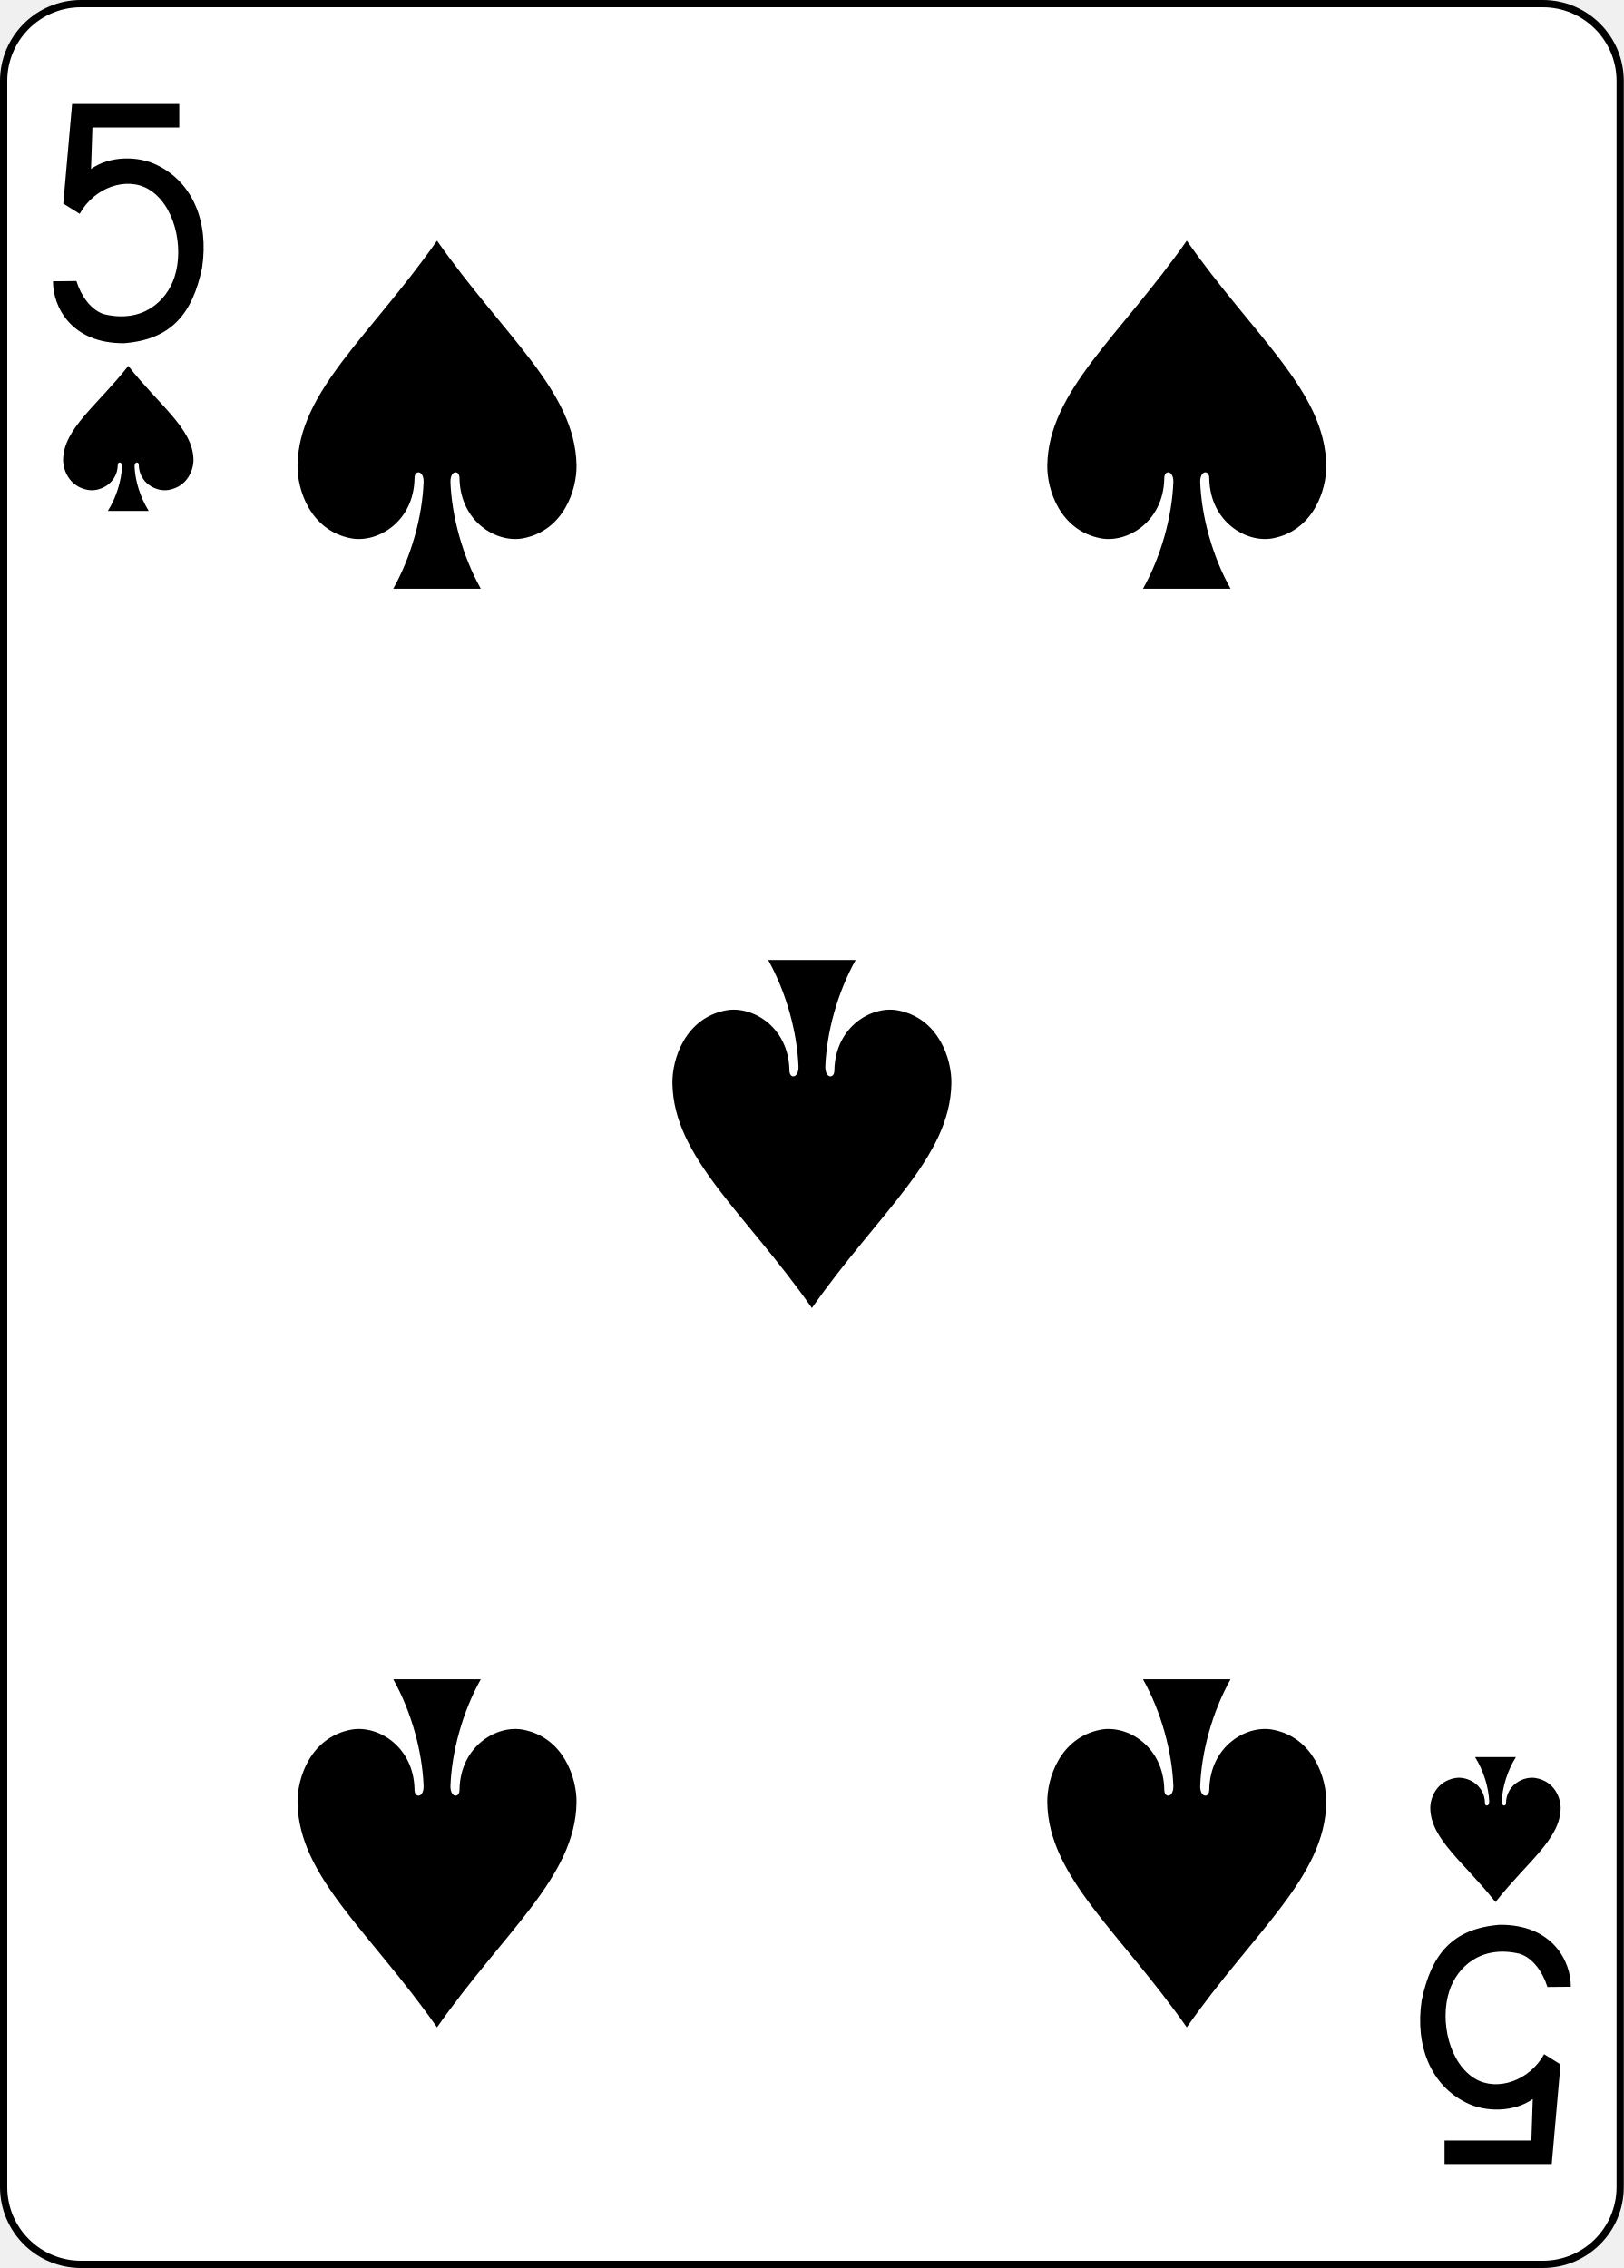
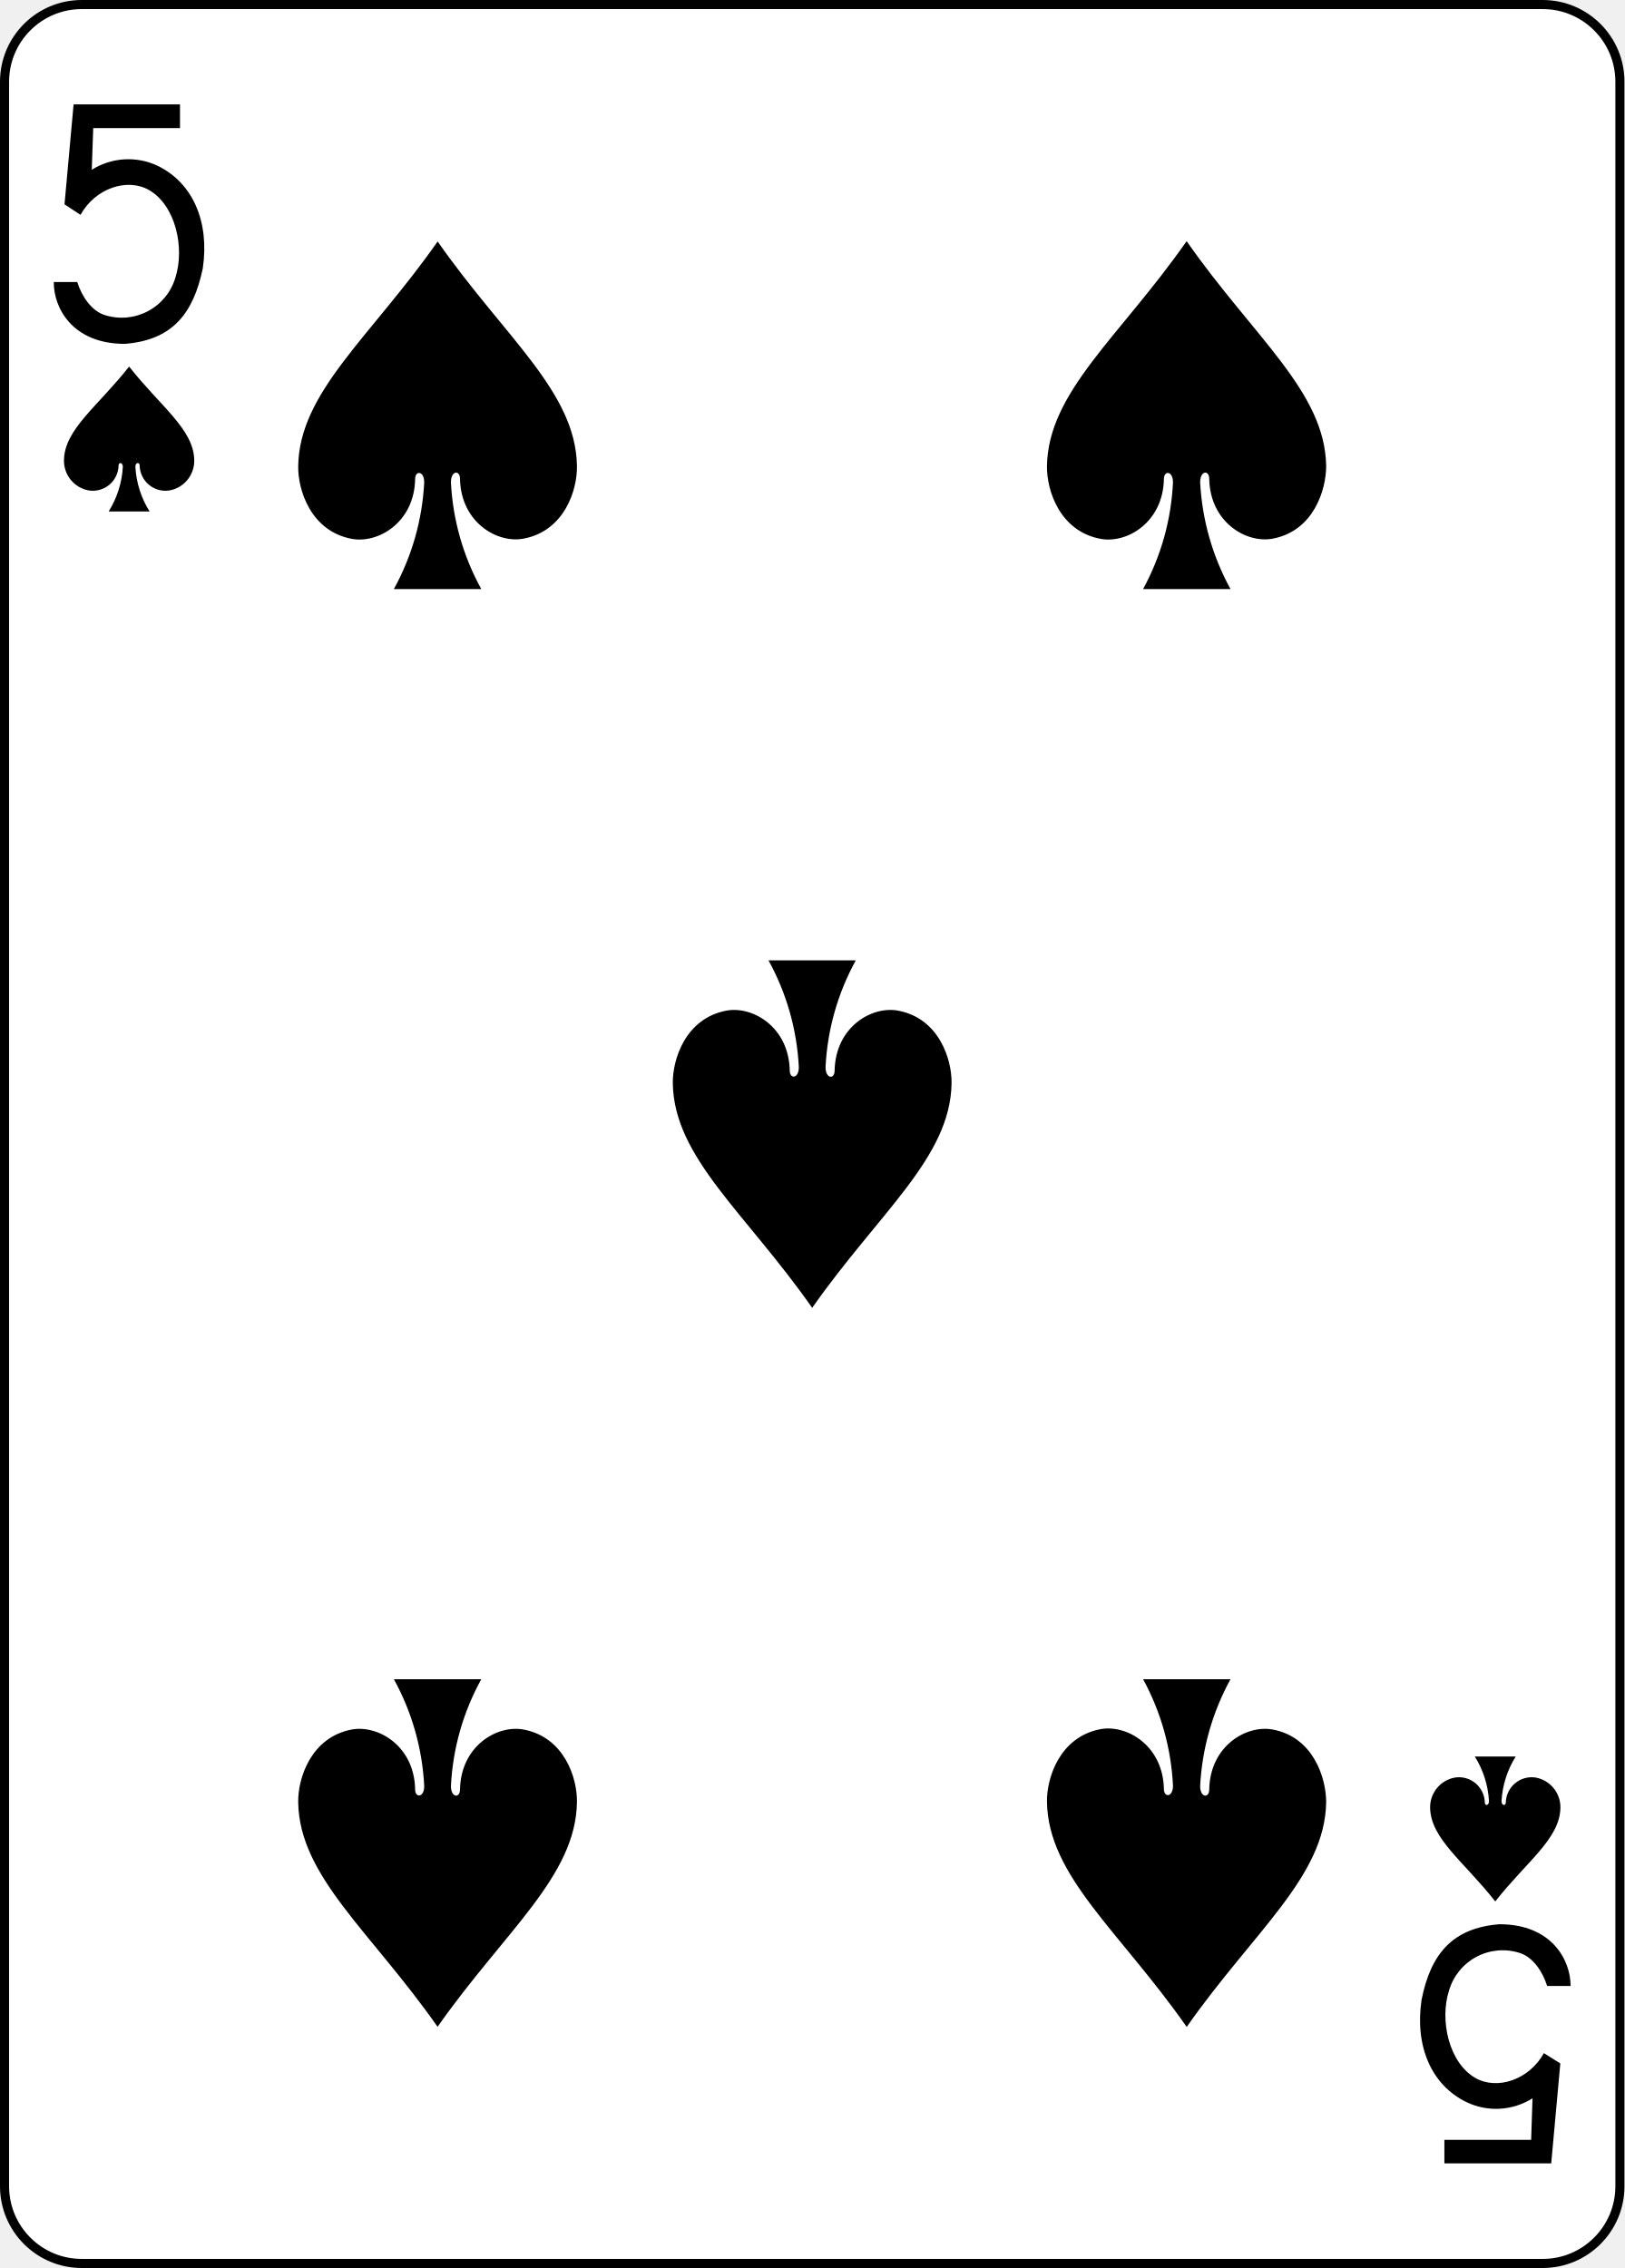
- <svg xmlns="http://www.w3.org/2000/svg" width="63mm" height="88mm" viewBox="0 0 223.228 311.811" id="svg4946" version="1.1">
-   <defs id="defs4948" />
-   <g id="layer1" transform="translate(140.7537,-910.7647)">
-     <g style="display:inline" id="g8447-5-9" transform="matrix(0.9955377,0,0,0.9968013,-1765.999,1381.164)">
-       <g id="g8459-0-4" transform="matrix(-1,0,0,-1,3489.29,-631.0053)">
-         <rect y="-471.408" x="1633.031" height="311.811" width="223.228" id="rect6920-5-5" style="display:inline;opacity:1;fill:#ffffff;fill-opacity:1;stroke:#000000;stroke-width:1.001;stroke-miterlimit:4;stroke-dasharray:none;stroke-opacity:1" rx="10.678" ry="10.664" />
-         <path d="m 1692.879,-438.713 c -9.226,13.157 -19.098,20.729 -19.262,30.993 -0.055,3.324 1.742,8.973 7.371,10.055 3.652,0.698 8.68,-2.257 8.785,-8.263 -0.016,-1.196 1.266,-1.164 1.254,0.474 -0.172,4.737 -1.671,10.252 -4.191,14.741 4.029,0 8.057,0 12.086,0 -2.52,-4.489 -4.019,-10.004 -4.191,-14.741 -0.012,-1.638 1.27,-1.669 1.254,-0.474 0.105,6.005 5.133,8.961 8.785,8.263 5.629,-1.081 7.426,-6.731 7.371,-10.055 -0.164,-10.265 -10.036,-17.836 -19.262,-30.993 z" id="path6950-9-9" style="display:inline;opacity:1" />
-         <path d="m 1650.248,-421.435 c -4.311,5.482 -8.923,8.637 -8.999,12.914 -0.026,1.385 0.814,3.739 3.444,4.189 1.706,0.291 4.056,-0.941 4.105,-3.443 -0.01,-0.498 0.591,-0.485 0.586,0.197 -0.08,1.974 -0.781,4.271 -1.958,6.142 1.882,0 3.764,0 5.647,0 -1.177,-1.87 -1.878,-4.168 -1.958,-6.142 -0.01,-0.683 0.593,-0.696 0.586,-0.197 0.049,2.502 2.398,3.734 4.105,3.443 2.63,-0.451 3.47,-2.805 3.444,-4.189 -0.077,-4.277 -4.689,-7.432 -8.999,-12.914 z" id="path6952-6-0" style="display:inline;opacity:1" />
-         <path d="m 1839.043,-209.57 c -4.311,-5.482 -8.923,-8.637 -8.999,-12.914 -0.026,-1.385 0.814,-3.739 3.444,-4.189 1.706,-0.291 4.056,0.941 4.105,3.443 -0.01,0.498 0.591,0.485 0.586,-0.197 -0.08,-1.974 -0.781,-4.271 -1.958,-6.142 1.882,0 3.764,0 5.647,0 -1.177,1.87 -1.878,4.168 -1.958,6.142 -0.01,0.683 0.593,0.696 0.586,0.197 0.049,-2.502 2.398,-3.734 4.105,-3.443 2.63,0.451 3.47,2.805 3.444,4.189 -0.077,4.277 -4.689,7.432 -8.999,12.914 z" id="path6956-5-0" style="display:inline;opacity:1" />
-         <path style="display:inline;opacity:1" d="m 1796.411,-438.713 c -9.226,13.157 -19.098,20.729 -19.262,30.993 -0.055,3.324 1.742,8.973 7.371,10.055 3.652,0.698 8.68,-2.257 8.785,-8.263 -0.016,-1.196 1.266,-1.164 1.254,0.474 -0.172,4.737 -1.671,10.252 -4.191,14.741 4.029,0 8.057,0 12.086,0 -2.52,-4.489 -4.019,-10.004 -4.191,-14.741 -0.012,-1.638 1.27,-1.669 1.254,-0.474 0.105,6.005 5.133,8.961 8.785,8.263 5.629,-1.081 7.426,-6.731 7.371,-10.055 -0.164,-10.265 -10.036,-17.836 -19.262,-30.993 z" id="path6958-4-1" />
-         <path style="display:inline;opacity:1" d="m 1692.879,-192.292 c -9.226,-13.157 -19.098,-20.729 -19.262,-30.993 -0.055,-3.324 1.742,-8.973 7.371,-10.055 3.652,-0.698 8.68,2.257 8.785,8.263 -0.016,1.196 1.266,1.164 1.254,-0.474 -0.172,-4.737 -1.671,-10.252 -4.191,-14.741 4.029,0 8.057,0 12.086,0 -2.52,4.489 -4.019,10.004 -4.191,14.741 -0.012,1.638 1.27,1.669 1.254,0.474 0.105,-6.005 5.133,-8.961 8.785,-8.263 5.629,1.081 7.426,6.731 7.371,10.055 -0.164,10.265 -10.036,17.836 -19.262,30.993 z" id="path6970-5-5" />
-         <path style="display:inline;opacity:1" d="m 1796.411,-192.292 c -9.226,-13.157 -19.098,-20.729 -19.262,-30.993 -0.055,-3.324 1.742,-8.973 7.371,-10.055 3.652,-0.698 8.68,2.257 8.785,8.263 -0.016,1.196 1.266,1.164 1.254,-0.474 -0.172,-4.737 -1.671,-10.252 -4.191,-14.741 4.029,0 8.057,0 12.086,0 -2.52,4.489 -4.019,10.004 -4.191,14.741 -0.012,1.638 1.27,1.669 1.254,0.474 0.105,-6.005 5.133,-8.961 8.785,-8.263 5.629,1.081 7.426,6.731 7.371,10.055 -0.164,10.265 -10.036,17.836 -19.262,30.993 z" id="path6972-5-8" />
-         <path style="display:inline;opacity:1" d="m 1744.645,-339.503 c -9.226,13.157 -19.098,20.729 -19.262,30.993 -0.055,3.324 1.742,8.973 7.371,10.055 3.652,0.698 8.68,-2.257 8.785,-8.263 -0.016,-1.196 1.266,-1.164 1.254,0.474 -0.172,4.737 -1.671,10.252 -4.191,14.741 4.029,0 8.057,0 12.086,0 -2.52,-4.489 -4.019,-10.004 -4.191,-14.741 -0.012,-1.638 1.27,-1.669 1.254,-0.474 0.105,6.005 5.133,8.961 8.785,8.263 5.629,-1.081 7.426,-6.731 7.371,-10.055 -0.164,-10.265 -10.036,-17.836 -19.262,-30.993 z" id="path6980-6-3" />
-         <path d="m 1639.845,-433.114 3.235,-0.031 c 0.617,1.992 1.982,4.016 3.837,4.578 5.238,1.253 8.608,-1.729 9.717,-5.166 1.346,-4.17 -0.03,-10.025 -3.636,-12.103 -2.988,-1.723 -7.427,-0.27 -9.466,3.417 l -2.265,-1.412 1.216,-13.74 14.8,0 0,3.248 -11.993,0 -0.19,5.724 c 2.582,-1.847 6.549,-1.827 9.13,-0.532 4.887,2.374 7.157,7.772 6.209,14.134 -1.317,6.328 -4.22,9.913 -10.768,10.425 -7.283,0.067 -9.855,-5.034 -9.824,-8.542 l 0,0 z m 0,0" id="path21-4-5-5" style="opacity:1" />
-         <path style="display:inline;opacity:1" d="m 1849.443,-197.892 -3.235,0.031 c -0.617,-1.992 -1.982,-4.016 -3.837,-4.578 -5.238,-1.253 -8.608,1.729 -9.717,5.166 -1.346,4.17 0.03,10.025 3.636,12.103 2.988,1.723 7.427,0.27 9.466,-3.417 l 2.265,1.412 -1.216,13.74 -14.8,0 0,-3.248 11.993,0 0.19,-5.724 c -2.582,1.847 -6.549,1.827 -9.13,0.532 -4.887,-2.374 -7.157,-7.772 -6.209,-14.134 1.317,-6.328 4.22,-9.913 10.768,-10.425 7.283,-0.067 9.855,5.034 9.824,8.542 l 0,0 z m 0,0" id="path21-4-9-2-8" />
+ <svg xmlns="http://www.w3.org/2000/svg" id="svg4946" viewBox="0 0 178.79 249.65">
+   <defs>
+     <style>.cls-1{fill:#fff;stroke:#000;stroke-width:1px;}</style>
+   </defs>
+   <g id="layer1">
+     <g id="g8447-5-9">
+       <g id="g8459-0-4">
+         <rect id="rect6920-5-5" class="cls-1" x="0.5" y="0.5" width="177.79" height="248.65" rx="8.5" />
+         <path id="path6950-9-9" d="M130.52,223c7.35-10.49,15.21-16.53,15.34-24.72,0-2.65-1.39-7.15-5.87-8-2.91-.55-6.91,1.8-7,6.59,0,1-1,.93-1-.37a27.35,27.35,0,0,1,3.34-11.76h-9.62A27.2,27.2,0,0,1,129,196.46c0,1.3-1,1.33-1,.37-.09-4.79-4.09-7.14-7-6.59-4.48.87-5.91,5.37-5.87,8,.13,8.19,8,14.23,15.34,24.72Z" transform="translate(0.1 0.1)" />
+         <path id="path6952-6-0" d="M164.47,209.2c3.43-4.37,7.11-6.89,7.17-10.3a3.32,3.32,0,0,0-2.74-3.34,2.85,2.85,0,0,0-3.27,2.75c0,.39-.47.38-.47-.16a10.34,10.34,0,0,1,1.56-4.9h-4.5a10.34,10.34,0,0,1,1.56,4.9c0,.54-.47.55-.46.16a2.85,2.85,0,0,0-3.27-2.75,3.32,3.32,0,0,0-2.75,3.34c.07,3.41,3.74,5.93,7.17,10.3Z" transform="translate(0.1 0.1)" />
+         <path id="path6956-5-0" d="M14.11,40.25c3.43,4.37,7.11,6.89,7.17,10.3a3.32,3.32,0,0,1-2.75,3.34,2.84,2.84,0,0,1-3.26-2.75c0-.39-.48-.38-.47.16a10.37,10.37,0,0,0,1.56,4.9h-4.5a10.37,10.37,0,0,0,1.56-4.9c0-.54-.47-.55-.47-.16a2.84,2.84,0,0,1-3.26,2.75,3.32,3.32,0,0,1-2.75-3.34c.06-3.41,3.74-5.93,7.17-10.3Z" transform="translate(0.1 0.1)" />
+         <path id="path6958-4-1" d="M48.06,223c7.35-10.49,15.21-16.53,15.34-24.72.05-2.65-1.38-7.15-5.87-8-2.91-.55-6.91,1.8-7,6.59,0,1-1,.93-1-.37a27.08,27.08,0,0,1,3.34-11.76H43.25a27.22,27.22,0,0,1,3.34,11.76c0,1.3-1,1.33-1,.37-.08-4.79-4.09-7.14-7-6.59-4.48.87-5.91,5.37-5.87,8,.13,8.19,8,14.23,15.34,24.72Z" transform="translate(0.1 0.1)" />
+         <path id="path6970-5-5" d="M130.52,26.47C137.87,37,145.73,43,145.86,51.19c0,2.65-1.39,7.15-5.87,8-2.91.56-6.91-1.8-7-6.58,0-1-1-.93-1,.37a27.35,27.35,0,0,0,3.34,11.76h-9.62A27.2,27.2,0,0,0,129,53c0-1.3-1-1.33-1-.37-.09,4.78-4.09,7.14-7,6.58-4.48-.86-5.91-5.36-5.87-8,.13-8.19,8-14.23,15.34-24.72Z" transform="translate(0.1 0.1)" />
+         <path id="path6972-5-8" d="M48.06,26.47C55.41,37,63.27,43,63.4,51.19c.05,2.65-1.38,7.15-5.87,8-2.91.56-6.91-1.8-7-6.58,0-1-1-.93-1,.37a27.08,27.08,0,0,0,3.34,11.76H43.25A27.22,27.22,0,0,0,46.59,53c0-1.3-1-1.33-1-.37-.08,4.78-4.09,7.14-7,6.58-4.48-.86-5.91-5.36-5.87-8,.13-8.19,8-14.23,15.34-24.72Z" transform="translate(0.1 0.1)" />
+         <path id="path6980-6-3" d="M89.29,143.86c7.35-10.49,15.21-16.53,15.34-24.71.05-2.65-1.39-7.16-5.87-8-2.91-.56-6.91,1.8-7,6.59,0,1-1,.93-1-.38a27.16,27.16,0,0,1,3.33-11.75H84.48a27.17,27.17,0,0,1,3.34,11.75c0,1.31-1,1.33-1,.38-.09-4.79-4.09-7.15-7-6.59-4.48.86-5.91,5.37-5.87,8,.13,8.18,8,14.22,15.34,24.71Z" transform="translate(0.1 0.1)" />
+         <path id="path21-4-5-5" d="M172.76,218.51l-2.58,0c-.49-1.59-1.58-3.21-3.05-3.65a6.15,6.15,0,0,0-7.74,4.12c-1.08,3.32,0,8,2.89,9.65,2.38,1.37,5.92.21,7.54-2.73l1.81,1.13-1,11H158.87v-2.59h9.55l.15-4.57a7.52,7.52,0,0,1-7.27.42c-3.89-1.89-5.7-6.19-4.94-11.27,1-5,3.36-7.9,8.57-8.31,5.8,0,7.85,4,7.83,6.81Z" transform="translate(0.1 0.1)" />
+         <path id="path21-4-9-2-8" d="M5.83,30.94l2.57,0c.5,1.59,1.58,3.2,3.06,3.65a6.16,6.16,0,0,0,7.74-4.12c1.07-3.32,0-8-2.9-9.65-2.38-1.37-5.91-.21-7.54,2.73L7,22.39l1-11H19.71V14H10.16L10,18.59a7.55,7.55,0,0,1,7.27-.43c3.89,1.9,5.7,6.2,4.95,11.28-1.05,5-3.36,7.9-8.58,8.31-5.8,0-7.85-4-7.82-6.81Z" transform="translate(0.1 0.1)" />
      </g>
    </g>
  </g>
</svg>
